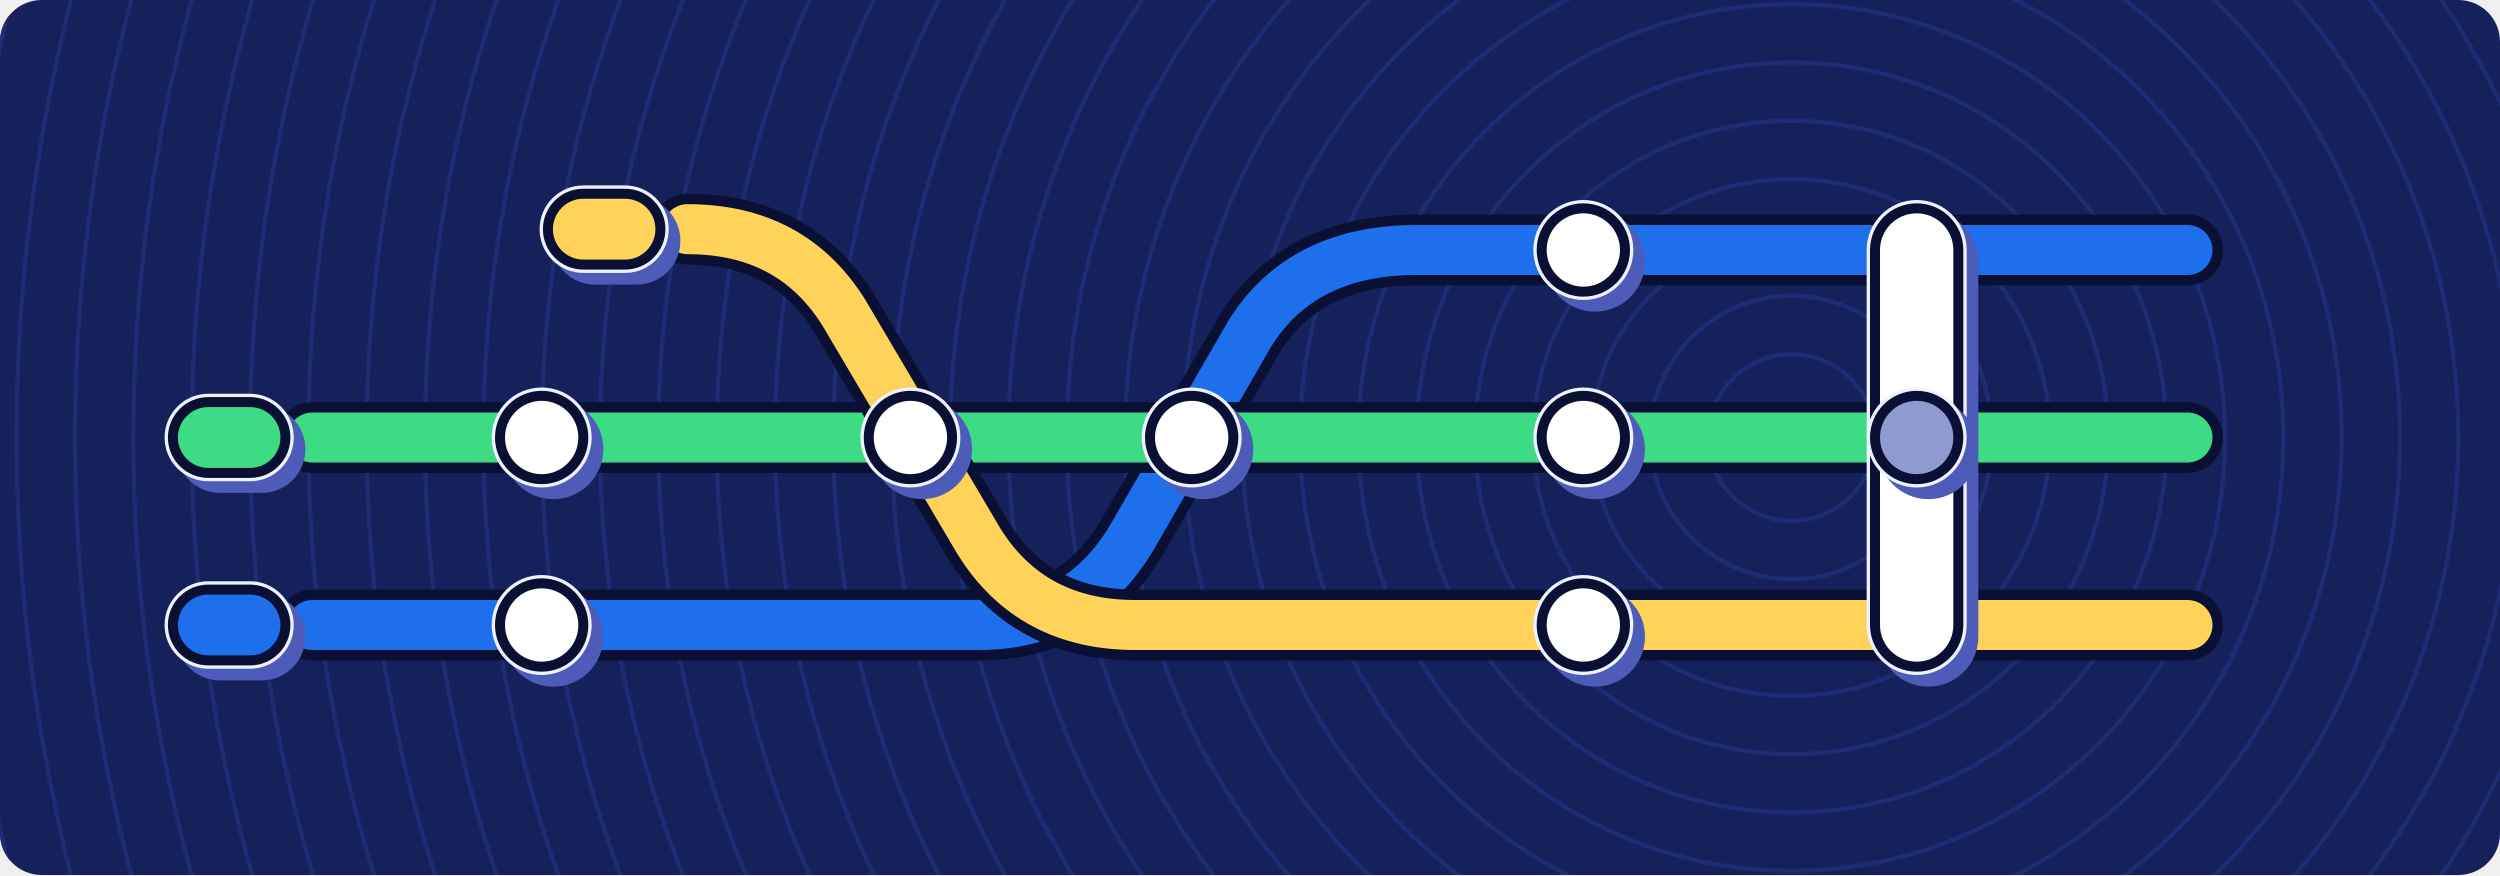
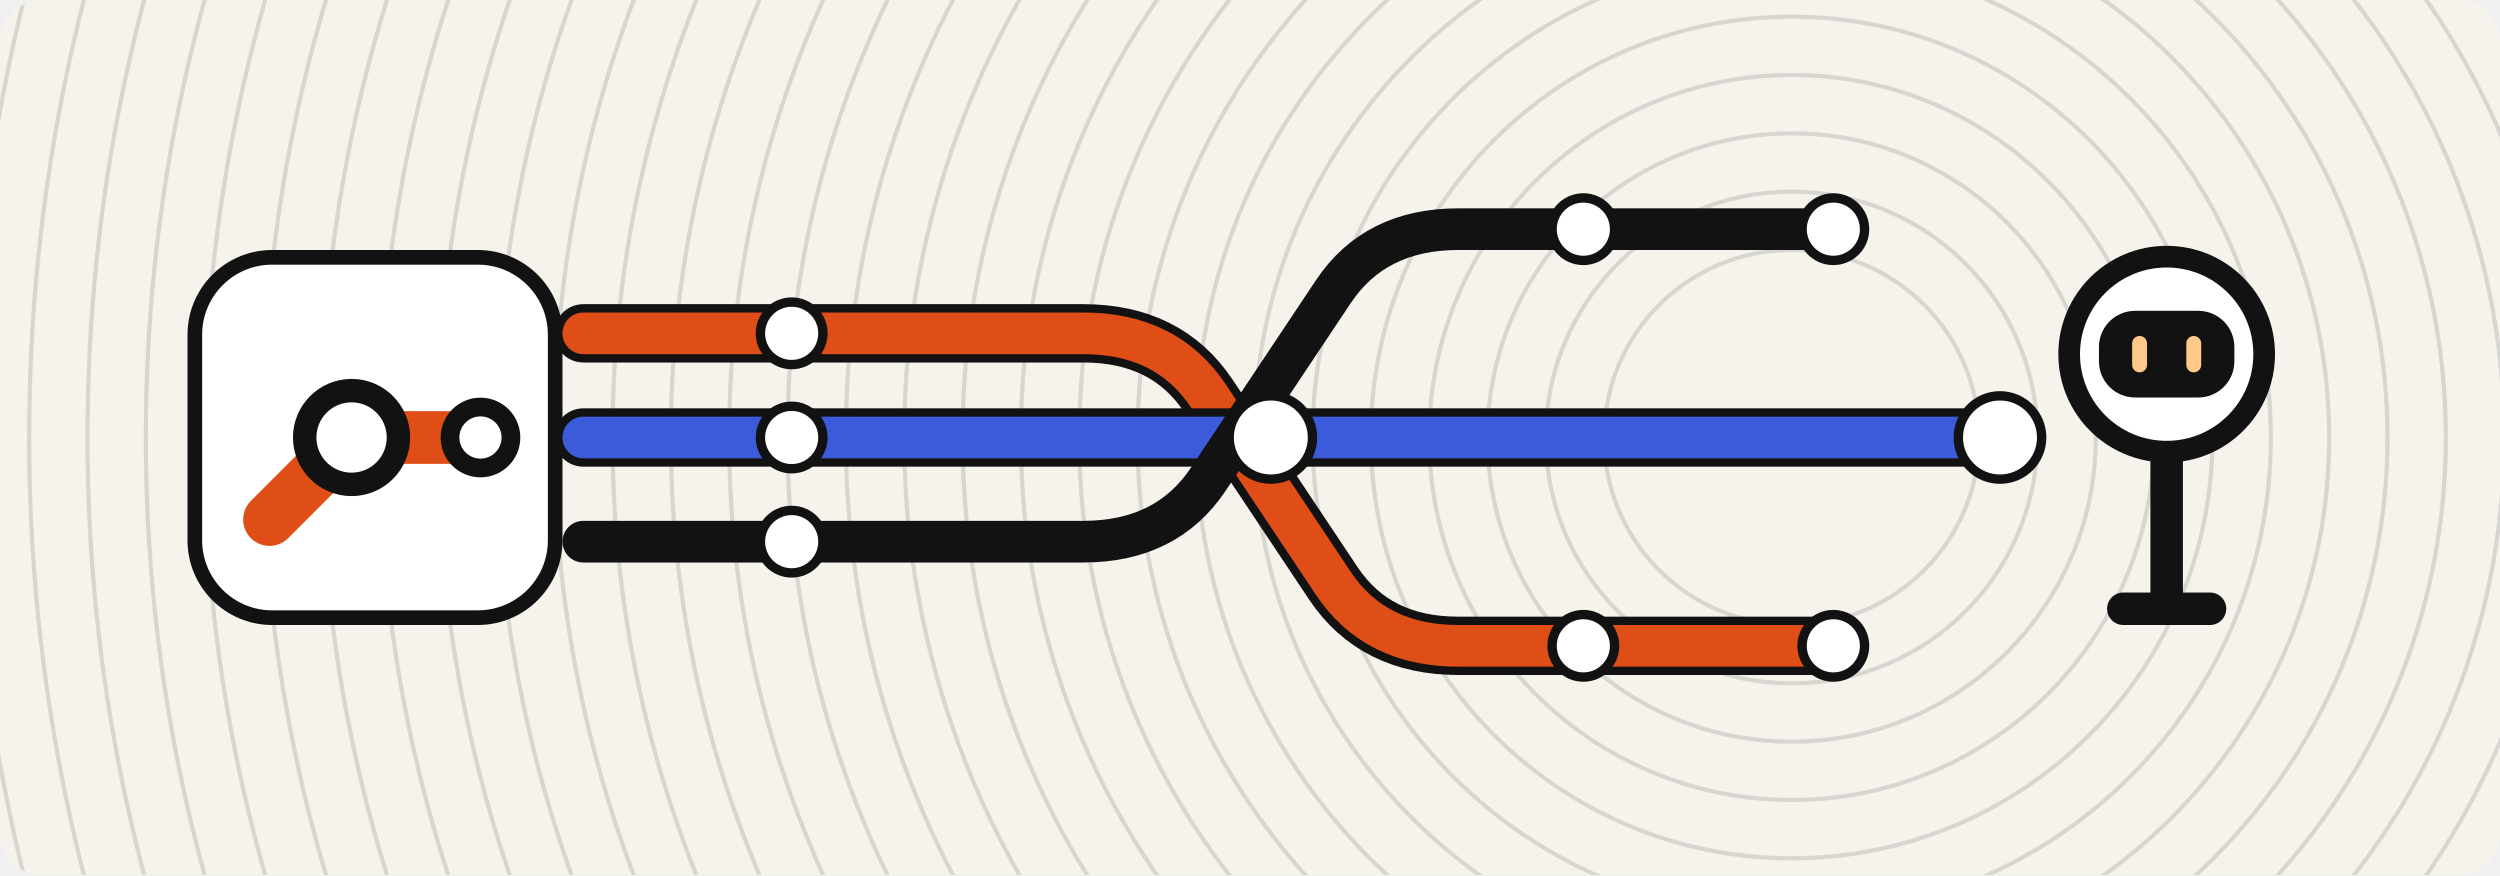
- <svg xmlns="http://www.w3.org/2000/svg" width="1200" height="420" viewBox="0 0 1200 420" role="img" aria-labelledby="home-banner-title home-banner-desc" font-family="Lato, 'Helvetica Neue', Helvetica, Arial, sans-serif">
+ <svg xmlns="http://www.w3.org/2000/svg" width="1200" height="420" viewBox="0 0 1200 420" role="img" aria-labelledby="stackledger-banner-c-title stackledger-banner-c-desc" font-family="'Source Sans 3', 'Helvetica Neue', Helvetica, Arial, sans-serif">
  <defs>
-     <clipPath id="home-banner-frame">
+     <clipPath id="stackledger-banner-c-frame">
      <rect width="1200" height="420" rx="20" />
    </clipPath>
  </defs>
-   <rect width="1200" height="420" rx="20" fill="#14215A" />
-   <g clip-path="url(#home-banner-frame)">
-     <g fill="none" stroke="#1C2D74" stroke-width="2">
-       <circle cx="860" cy="210" r="40" />
-       <circle cx="860" cy="210" r="68" />
-       <circle cx="860" cy="210" r="96" />
-       <circle cx="860" cy="210" r="124" />
-       <circle cx="860" cy="210" r="152" />
-       <circle cx="860" cy="210" r="180" />
-       <circle cx="860" cy="210" r="208" />
-       <circle cx="860" cy="210" r="236" />
-       <circle cx="860" cy="210" r="264" />
-       <circle cx="860" cy="210" r="292" />
-       <circle cx="860" cy="210" r="320" />
-       <circle cx="860" cy="210" r="348" />
-       <circle cx="860" cy="210" r="376" />
-       <circle cx="860" cy="210" r="404" />
-       <circle cx="860" cy="210" r="432" />
-       <circle cx="860" cy="210" r="460" />
-       <circle cx="860" cy="210" r="488" />
-       <circle cx="860" cy="210" r="516" />
-       <circle cx="860" cy="210" r="544" />
-       <circle cx="860" cy="210" r="572" />
-       <circle cx="860" cy="210" r="600" />
-       <circle cx="860" cy="210" r="628" />
-       <circle cx="860" cy="210" r="656" />
-       <circle cx="860" cy="210" r="684" />
-       <circle cx="860" cy="210" r="712" />
-       <circle cx="860" cy="210" r="740" />
-       <circle cx="860" cy="210" r="768" />
-       <circle cx="860" cy="210" r="796" />
-       <circle cx="860" cy="210" r="824" />
-       <circle cx="860" cy="210" r="852" />
-       <circle cx="860" cy="210" r="880" />
-       <circle cx="860" cy="210" r="908" />
+   <rect width="1200" height="420" rx="20" fill="#F6F3EC" />
+   <g clip-path="url(#stackledger-banner-c-frame)">
+     <g fill="none" stroke="#D8D6D0" stroke-width="2">
+       <circle cx="860" cy="210" r="90" />
+       <circle cx="860" cy="210" r="118" />
+       <circle cx="860" cy="210" r="146" />
+       <circle cx="860" cy="210" r="174" />
+       <circle cx="860" cy="210" r="202" />
+       <circle cx="860" cy="210" r="230" />
+       <circle cx="860" cy="210" r="258" />
+       <circle cx="860" cy="210" r="286" />
+       <circle cx="860" cy="210" r="314" />
+       <circle cx="860" cy="210" r="342" />
+       <circle cx="860" cy="210" r="370" />
+       <circle cx="860" cy="210" r="398" />
+       <circle cx="860" cy="210" r="426" />
+       <circle cx="860" cy="210" r="454" />
+       <circle cx="860" cy="210" r="482" />
+       <circle cx="860" cy="210" r="510" />
+       <circle cx="860" cy="210" r="538" />
+       <circle cx="860" cy="210" r="566" />
+       <circle cx="860" cy="210" r="594" />
+       <circle cx="860" cy="210" r="622" />
+       <circle cx="860" cy="210" r="650" />
+       <circle cx="860" cy="210" r="678" />
+       <circle cx="860" cy="210" r="706" />
+       <circle cx="860" cy="210" r="734" />
+       <circle cx="860" cy="210" r="762" />
+       <circle cx="860" cy="210" r="790" />
+       <circle cx="860" cy="210" r="818" />
+       <circle cx="860" cy="210" r="846" />
+       <circle cx="860" cy="210" r="874" />
+       <circle cx="860" cy="210" r="902" />
    </g>
  </g>
-   <g clip-path="url(#home-banner-frame)">
-     <g stroke="#0A1033" stroke-width="4" stroke-linejoin="round">
-       <path d="M150,300 H470 Q520,300 545,255 L600,160 Q625,120 680,120 H1050" fill="none" stroke-linecap="round" stroke-linejoin="round" stroke="#0A1033" stroke-width="34" />
-       <path d="M150,300 H470 Q520,300 545,255 L600,160 Q625,120 680,120 H1050" fill="none" stroke-linecap="round" stroke-linejoin="round" stroke="#1E6FEB" stroke-width="24" />
-       <path d="M150,210 H1050" fill="none" stroke-linecap="round" stroke-linejoin="round" stroke="#0A1033" stroke-width="34" />
-       <path d="M150,210 H1050" fill="none" stroke-linecap="round" stroke-linejoin="round" stroke="#3DDC84" stroke-width="24" />
-       <path d="M330,110 Q380,110 405,150 L470,260 Q495,300 545,300 H1050" fill="none" stroke-linecap="round" stroke-linejoin="round" stroke="#0A1033" stroke-width="34" />
-       <path d="M330,110 Q380,110 405,150 L470,260 Q495,300 545,300 H1050" fill="none" stroke-linecap="round" stroke-linejoin="round" stroke="#FFD25A" stroke-width="24" />
-       <circle cx="265.6" cy="305.6" r="20" fill="#4C5CB8" stroke="#4C5CB8" stroke-width="8" stroke-linejoin="round" />
-       <circle cx="260" cy="300" r="20" fill="#EEF2FF" stroke="#EEF2FF" stroke-width="8" stroke-linejoin="round" />
-       <circle cx="260" cy="300" r="20" fill="#FFFFFF" stroke="#0A1033" stroke-width="4.8" stroke-linejoin="round" />
-       <circle cx="265.6" cy="215.6" r="20" fill="#4C5CB8" stroke="#4C5CB8" stroke-width="8" stroke-linejoin="round" />
-       <circle cx="260" cy="210" r="20" fill="#EEF2FF" stroke="#EEF2FF" stroke-width="8" stroke-linejoin="round" />
-       <circle cx="260" cy="210" r="20" fill="#FFFFFF" stroke="#0A1033" stroke-width="4.8" stroke-linejoin="round" />
-       <circle cx="442.6" cy="215.6" r="20" fill="#4C5CB8" stroke="#4C5CB8" stroke-width="8" stroke-linejoin="round" />
-       <circle cx="437" cy="210" r="20" fill="#EEF2FF" stroke="#EEF2FF" stroke-width="8" stroke-linejoin="round" />
-       <circle cx="437" cy="210" r="20" fill="#FFFFFF" stroke="#0A1033" stroke-width="4.8" stroke-linejoin="round" />
-       <circle cx="577.6" cy="215.6" r="20" fill="#4C5CB8" stroke="#4C5CB8" stroke-width="8" stroke-linejoin="round" />
-       <circle cx="572" cy="210" r="20" fill="#EEF2FF" stroke="#EEF2FF" stroke-width="8" stroke-linejoin="round" />
-       <circle cx="572" cy="210" r="20" fill="#FFFFFF" stroke="#0A1033" stroke-width="4.8" stroke-linejoin="round" />
-       <circle cx="765.6" cy="125.6" r="20" fill="#4C5CB8" stroke="#4C5CB8" stroke-width="8" stroke-linejoin="round" />
-       <circle cx="760" cy="120" r="20" fill="#EEF2FF" stroke="#EEF2FF" stroke-width="8" stroke-linejoin="round" />
-       <circle cx="760" cy="120" r="20" fill="#FFFFFF" stroke="#0A1033" stroke-width="4.8" stroke-linejoin="round" />
-       <circle cx="765.6" cy="215.6" r="20" fill="#4C5CB8" stroke="#4C5CB8" stroke-width="8" stroke-linejoin="round" />
-       <circle cx="760" cy="210" r="20" fill="#EEF2FF" stroke="#EEF2FF" stroke-width="8" stroke-linejoin="round" />
-       <circle cx="760" cy="210" r="20" fill="#FFFFFF" stroke="#0A1033" stroke-width="4.8" stroke-linejoin="round" />
-       <circle cx="765.6" cy="305.6" r="20" fill="#4C5CB8" stroke="#4C5CB8" stroke-width="8" stroke-linejoin="round" />
-       <circle cx="760" cy="300" r="20" fill="#EEF2FF" stroke="#EEF2FF" stroke-width="8" stroke-linejoin="round" />
-       <circle cx="760" cy="300" r="20" fill="#FFFFFF" stroke="#0A1033" stroke-width="4.8" stroke-linejoin="round" />
-       <path d="M905.6,125.6 L905.6,305.6 A20,20 0 0 0 945.6,305.6 L945.6,125.6 A20,20 0 0 0 905.6,125.6 Z" fill="#4C5CB8" stroke="#4C5CB8" stroke-width="8" stroke-linejoin="round" />
-       <path d="M900,120 L900,300 A20,20 0 0 0 940,300 L940,120 A20,20 0 0 0 900,120 Z" fill="#EEF2FF" stroke="#EEF2FF" stroke-width="8" stroke-linejoin="round" />
-       <path d="M900,120 L900,300 A20,20 0 0 0 940,300 L940,120 A20,20 0 0 0 900,120 Z" fill="#FFFFFF" stroke="#0A1033" stroke-width="4.8" stroke-linejoin="round" />
-       <circle cx="925.6" cy="215.6" r="20" fill="#4C5CB8" stroke="#4C5CB8" stroke-width="8" stroke-linejoin="round" />
-       <circle cx="920" cy="210" r="20" fill="#EEF2FF" stroke="#EEF2FF" stroke-width="8" stroke-linejoin="round" />
-       <circle cx="920" cy="210" r="20" fill="#8F9BD0" stroke="#0A1033" stroke-width="4.8" stroke-linejoin="round" />
-       <rect x="88.6" y="288.6" width="54" height="34" rx="17" fill="#4C5CB8" stroke="#4C5CB8" stroke-width="8" stroke-linejoin="round" />
-       <rect x="83" y="283" width="54" height="34" rx="17" fill="#EEF2FF" stroke="#EEF2FF" stroke-width="8" stroke-linejoin="round" />
-       <rect x="83" y="283" width="54" height="34" rx="17" fill="#1E6FEB" stroke="#0A1033" stroke-width="4.8" stroke-linejoin="round" />
-       <rect x="88.6" y="198.6" width="54" height="34" rx="17" fill="#4C5CB8" stroke="#4C5CB8" stroke-width="8" stroke-linejoin="round" />
-       <rect x="83" y="193" width="54" height="34" rx="17" fill="#EEF2FF" stroke="#EEF2FF" stroke-width="8" stroke-linejoin="round" />
-       <rect x="83" y="193" width="54" height="34" rx="17" fill="#3DDC84" stroke="#0A1033" stroke-width="4.8" stroke-linejoin="round" />
-       <rect x="268.6" y="98.6" width="54" height="34" rx="17" fill="#4C5CB8" stroke="#4C5CB8" stroke-width="8" stroke-linejoin="round" />
-       <rect x="263" y="93" width="54" height="34" rx="17" fill="#EEF2FF" stroke="#EEF2FF" stroke-width="8" stroke-linejoin="round" />
-       <rect x="263" y="93" width="54" height="34" rx="17" fill="#FFD25A" stroke="#0A1033" stroke-width="4.8" stroke-linejoin="round" />
+   <g clip-path="url(#stackledger-banner-c-frame)">
+     <g stroke="#121212" stroke-width="4" stroke-linejoin="round">
+       <g transform="translate(90 120) scale(5.625)">
+         <rect x="0.625" y="0.625" width="30.75" height="30.75" rx="6.6" fill="#FFFFFF" stroke="#121212" stroke-width="1.25" />
+         <path d="M7 23 L14 16 L25 16" fill="none" stroke="#E04E17" stroke-width="4.5" stroke-linecap="round" stroke-linejoin="round" />
+         <circle cx="14" cy="16" r="4" fill="#FFFFFF" stroke="#121212" stroke-width="2" />
+         <circle cx="25" cy="16" r="2.6" fill="#FFFFFF" stroke="#121212" stroke-width="1.6" />
+       </g>
+       <path d="M280,160 H520 Q560,160 580,190 L640,280 Q660,310 700,310 H880" fill="none" stroke-linecap="round" stroke-linejoin="round" stroke="#121212" stroke-width="28" />
+       <path d="M280,160 H520 Q560,160 580,190 L640,280 Q660,310 700,310 H880" fill="none" stroke-linecap="round" stroke-linejoin="round" stroke="#E04E17" stroke-width="20" />
+       <path d="M280,210 H960" fill="none" stroke-linecap="round" stroke-linejoin="round" stroke="#121212" stroke-width="28" />
+       <path d="M280,210 H960" fill="none" stroke-linecap="round" stroke-linejoin="round" stroke="#3B5BDB" stroke-width="20" />
+       <path d="M280,260 H520 Q560,260 580,230 L640,140 Q660,110 700,110 H880" fill="none" stroke-linecap="round" stroke-linejoin="round" stroke="#121212" stroke-width="20" />
+       <path d="M280,260 H520 Q560,260 580,230 L640,140 Q660,110 700,110 H880" fill="none" stroke-linecap="round" stroke-linejoin="round" stroke="#121212" stroke-width="14" />
+       <circle cx="380" cy="160" r="15" fill="#FFFFFF" stroke="#121212" stroke-width="4.5" stroke-linejoin="round" />
+       <circle cx="380" cy="210" r="15" fill="#FFFFFF" stroke="#121212" stroke-width="4.5" stroke-linejoin="round" />
+       <circle cx="380" cy="260" r="15" fill="#FFFFFF" stroke="#121212" stroke-width="4.5" stroke-linejoin="round" />
+       <circle cx="760" cy="110" r="15" fill="#FFFFFF" stroke="#121212" stroke-width="4.5" stroke-linejoin="round" />
+       <circle cx="760" cy="310" r="15" fill="#FFFFFF" stroke="#121212" stroke-width="4.5" stroke-linejoin="round" />
+       <circle cx="610" cy="210" r="20" fill="#FFFFFF" stroke="#121212" stroke-width="4.5" stroke-linejoin="round" />
+       <circle cx="880" cy="110" r="15" fill="#FFFFFF" stroke="#121212" stroke-width="4.5" stroke-linejoin="round" />
+       <circle cx="880" cy="310" r="15" fill="#FFFFFF" stroke="#121212" stroke-width="4.5" stroke-linejoin="round" />
+       <circle cx="960" cy="210" r="20" fill="#FFFFFF" stroke="#121212" stroke-width="4.5" stroke-linejoin="round" />
+       <g data-piece="sinal" transform="translate(1040 300) scale(1.3)" stroke="none">
+         <g>
+           <rect x="-22" y="-12" width="44" height="12" rx="6" fill="#121212" />
+           <rect x="-6" y="-70" width="12" height="62" fill="#121212" />
+           <circle cx="0" cy="-100" r="36" fill="#FFFFFF" stroke="#121212" stroke-width="8" stroke-linejoin="round" />
+           <g>
+             <rect x="-25" y="-116" width="50" height="32" rx="13.333" fill="#121212" />
+             <rect x="-12.75" y="-106.72" width="5.5" height="13.44" rx="2.75" fill="#FFC98A" />
+             <rect x="7.25" y="-106.72" width="5.5" height="13.44" rx="2.75" fill="#FFC98A" />
+           </g>
+         </g>
+       </g>
    </g>
-     <g font-size="19" font-weight="800" fill="#0A1033" text-anchor="middle" />
+     <g font-size="19" font-weight="700" fill="#121212" text-anchor="middle" />
  </g>
</svg>
